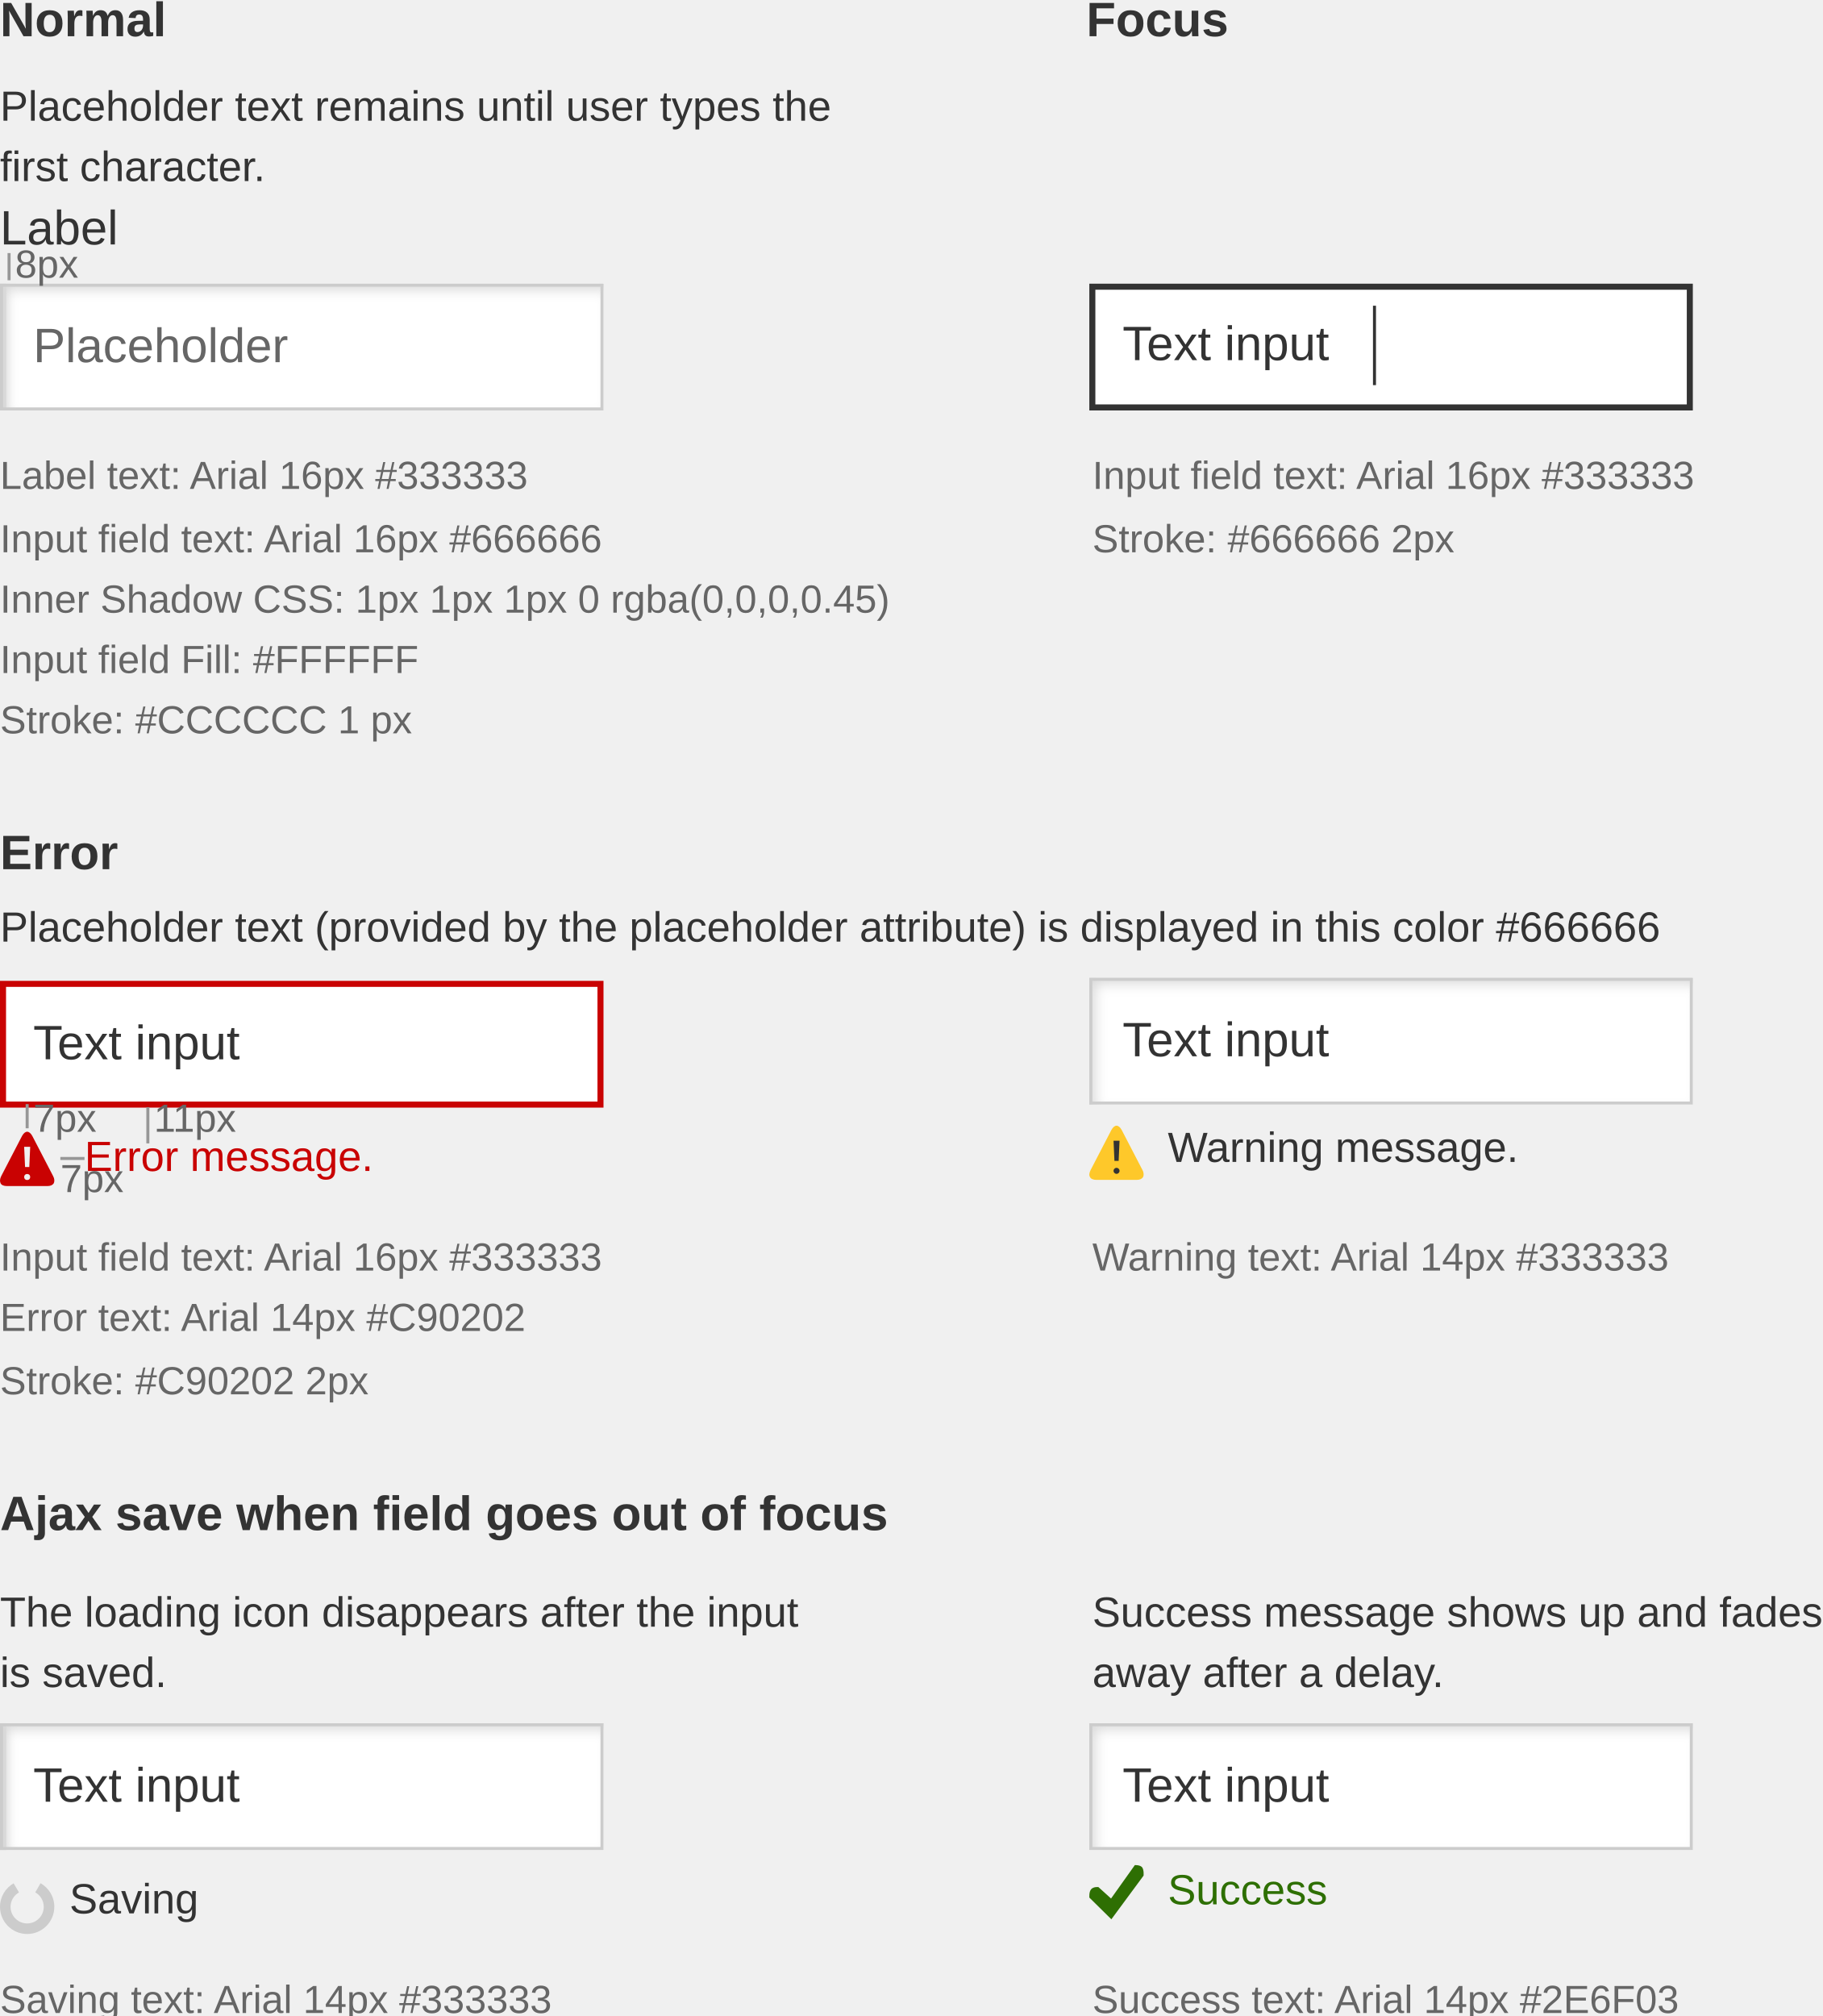
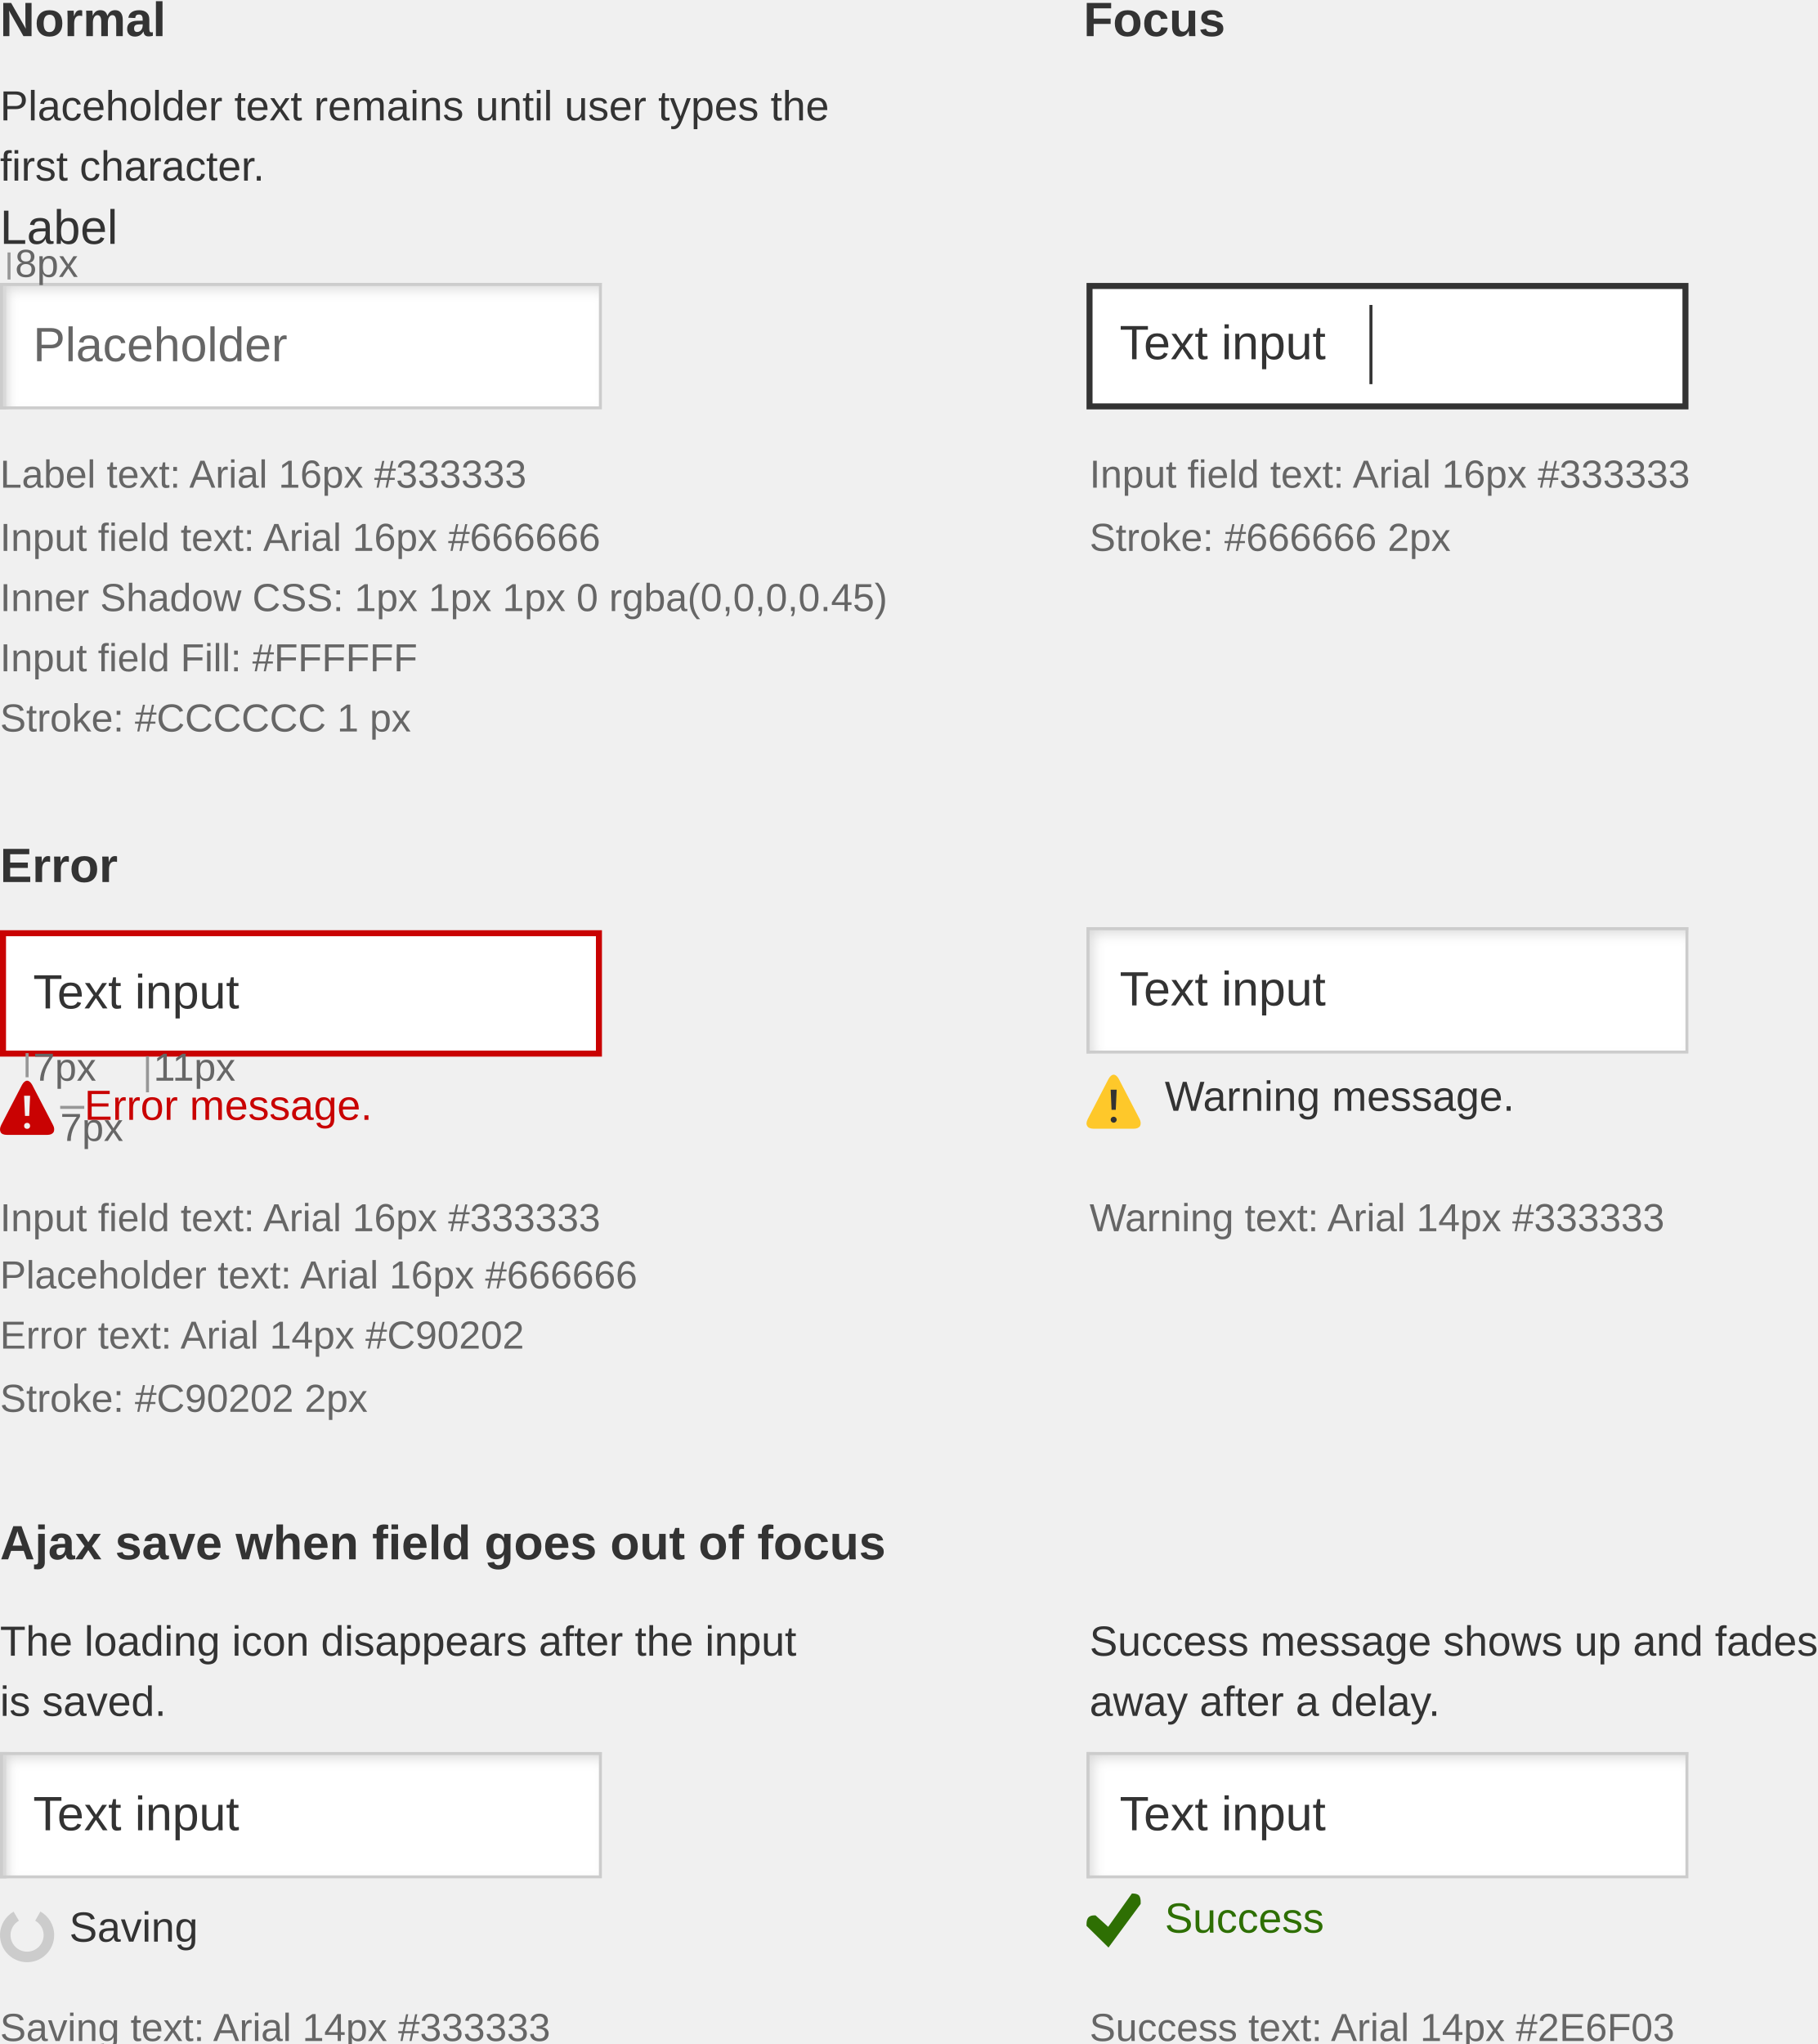
- <svg xmlns="http://www.w3.org/2000/svg" xmlns:xlink="http://www.w3.org/1999/xlink" width="604px" height="668px" viewBox="0 0 604 668" version="1.1">
+ <svg xmlns="http://www.w3.org/2000/svg" xmlns:xlink="http://www.w3.org/1999/xlink" width="604px" height="679px" viewBox="0 0 604 679" version="1.1">
  <defs>
    <path d="M0,0 L0,42 L139.333,42 L200,42 L200,0 L0,0 Z" id="path-1" />
    <mask id="mask-2" maskContentUnits="userSpaceOnUse" maskUnits="objectBoundingBox" x="0" y="0" width="200" height="42" fill="white">
      <use xlink:href="#path-1" />
    </mask>
    <rect id="path-3" x="0" y="0" width="200" height="42" />
    <filter x="-50%" y="-50%" width="200%" height="200%" filterUnits="objectBoundingBox" id="filter-4">
      <feGaussianBlur stdDeviation="2" in="SourceAlpha" result="shadowBlurInner1" />
      <feOffset dx="2" dy="2" in="shadowBlurInner1" result="shadowOffsetInner1" />
      <feComposite in="shadowOffsetInner1" in2="SourceAlpha" operator="arithmetic" k2="-1" k3="1" result="shadowInnerInner1" />
      <feColorMatrix values="0 0 0 0 0   0 0 0 0 0   0 0 0 0 0  0 0 0 0.15 0" type="matrix" in="shadowInnerInner1" />
    </filter>
    <mask id="mask-5" maskContentUnits="userSpaceOnUse" maskUnits="objectBoundingBox" x="0" y="0" width="200" height="42" fill="white">
      <use xlink:href="#path-3" />
    </mask>
    <rect id="path-6" x="0" y="0" width="200" height="42" />
    <filter x="-50%" y="-50%" width="200%" height="200%" filterUnits="objectBoundingBox" id="filter-7">
      <feGaussianBlur stdDeviation="2" in="SourceAlpha" result="shadowBlurInner1" />
      <feOffset dx="2" dy="2" in="shadowBlurInner1" result="shadowOffsetInner1" />
      <feComposite in="shadowOffsetInner1" in2="SourceAlpha" operator="arithmetic" k2="-1" k3="1" result="shadowInnerInner1" />
      <feColorMatrix values="0 0 0 0 0   0 0 0 0 0   0 0 0 0 0  0 0 0 0.15 0" type="matrix" in="shadowInnerInner1" />
    </filter>
    <mask id="mask-8" maskContentUnits="userSpaceOnUse" maskUnits="objectBoundingBox" x="0" y="0" width="200" height="42" fill="white">
      <use xlink:href="#path-6" />
    </mask>
    <rect id="path-9" x="0" y="0" width="200" height="42" />
    <mask id="mask-10" maskContentUnits="userSpaceOnUse" maskUnits="objectBoundingBox" x="0" y="0" width="200" height="42" fill="white">
      <use xlink:href="#path-9" />
    </mask>
    <rect id="path-11" x="0" y="0" width="200" height="42" />
    <filter x="-50%" y="-50%" width="200%" height="200%" filterUnits="objectBoundingBox" id="filter-12">
      <feGaussianBlur stdDeviation="2" in="SourceAlpha" result="shadowBlurInner1" />
      <feOffset dx="2" dy="2" in="shadowBlurInner1" result="shadowOffsetInner1" />
      <feComposite in="shadowOffsetInner1" in2="SourceAlpha" operator="arithmetic" k2="-1" k3="1" result="shadowInnerInner1" />
      <feColorMatrix values="0 0 0 0 0   0 0 0 0 0   0 0 0 0 0  0 0 0 0.15 0" type="matrix" in="shadowInnerInner1" />
    </filter>
    <mask id="mask-13" maskContentUnits="userSpaceOnUse" maskUnits="objectBoundingBox" x="0" y="0" width="200" height="42" fill="white">
      <use xlink:href="#path-11" />
    </mask>
    <rect id="path-14" x="0" y="0" width="200" height="42" />
    <filter x="-50%" y="-50%" width="200%" height="200%" filterUnits="objectBoundingBox" id="filter-15">
      <feGaussianBlur stdDeviation="2" in="SourceAlpha" result="shadowBlurInner1" />
      <feOffset dx="2" dy="2" in="shadowBlurInner1" result="shadowOffsetInner1" />
      <feComposite in="shadowOffsetInner1" in2="SourceAlpha" operator="arithmetic" k2="-1" k3="1" result="shadowInnerInner1" />
      <feColorMatrix values="0 0 0 0 0   0 0 0 0 0   0 0 0 0 0  0 0 0 0.15 0" type="matrix" in="shadowInnerInner1" />
    </filter>
    <mask id="mask-16" maskContentUnits="userSpaceOnUse" maskUnits="objectBoundingBox" x="0" y="0" width="200" height="42" fill="white">
      <use xlink:href="#path-14" />
    </mask>
  </defs>
  <g id="UI-elements-section" stroke="none" stroke-width="1" fill="none" fill-rule="evenodd">
-     <g id="Component-Input-fields" transform="translate(-248, -528)">
+     <g id="Component-Input-fields" transform="translate(-248, -531)">
      <g id="component-input-fields" transform="translate(242, 424)">
-         <g id="component-input-fields2" transform="translate(6, 102)">
+         <g id="component-input-fields2" transform="translate(6, 105)">
          <text id="Normal" font-family="Arial-BoldMT, Arial" font-size="16" font-weight="bold" line-spacing="15" fill="#333333">
            <tspan x="0" y="14">Normal</tspan>
          </text>
          <text id="Focus" font-family="Arial-BoldMT, Arial" font-size="16" font-weight="bold" line-spacing="15" fill="#333333">
            <tspan x="360" y="14">Focus</tspan>
          </text>
          <text id="Ajax-save-when-field" font-family="Arial-BoldMT, Arial" font-size="16" font-weight="bold" line-spacing="15" fill="#333333">
-             <tspan x="0" y="509">Ajax save when field goes out of focus</tspan>
+             <tspan x="0" y="520">Ajax save when field goes out of focus</tspan>
          </text>
          <text id="Error" font-family="Arial-BoldMT, Arial" font-size="16" font-weight="bold" line-spacing="15" fill="#333333">
-             <tspan x="0" y="290">Error</tspan>
+             <tspan x="0" y="295">Error</tspan>
          </text>
          <g id="Input-/-Text-(Placeholder)-Large" transform="translate(361, 96)">
            <use id="Input-Background" stroke="#333333" mask="url(#mask-2)" stroke-width="4" fill="#FFFFFF" xlink:href="#path-1" />
            <text id="Input-Value" font-family="ArialMT, Arial" font-size="16" font-weight="normal" fill="#333333">
              <tspan x="11" y="25.333">Text input</tspan>
            </text>
            <path d="M94.5,7.8 L94.5,33.114" id="Line" stroke="#333333" stroke-linecap="square" />
          </g>
-           <g id="Input-/-Text" transform="translate(0, 573)">
+           <g id="Input-/-Text" transform="translate(0, 584)">
            <g id="Input-Background">
              <use fill="#FFFFFF" fill-rule="evenodd" xlink:href="#path-3" />
              <use fill="black" fill-opacity="1" filter="url(#filter-4)" xlink:href="#path-3" />
              <use stroke="#CCCCCC" mask="url(#mask-5)" stroke-width="2" xlink:href="#path-3" />
            </g>
            <text id="Text-input" font-family="ArialMT, Arial" font-size="16" font-weight="normal" fill="#333333">
              <tspan x="11" y="26">Text input</tspan>
            </text>
          </g>
-           <g id="Input-/-Text" transform="translate(361, 573)">
+           <g id="Input-/-Text" transform="translate(361, 584)">
            <g id="Input-Background">
              <use fill="#FFFFFF" fill-rule="evenodd" xlink:href="#path-6" />
              <use fill="black" fill-opacity="1" filter="url(#filter-7)" xlink:href="#path-6" />
              <use stroke="#CCCCCC" mask="url(#mask-8)" stroke-width="2" xlink:href="#path-6" />
            </g>
            <text id="Text-input" font-family="ArialMT, Arial" font-size="16" font-weight="normal" fill="#333333">
              <tspan x="11" y="26">Text input</tspan>
            </text>
          </g>
-           <g id="Group" transform="translate(361, 620)" fill="#2E6F03">
+           <g id="Group" transform="translate(361, 631)" fill="#2E6F03">
            <text id="Success" font-family="ArialMT, Arial" font-size="14" font-weight="normal" line-spacing="20">
              <tspan x="26" y="13">Success</tspan>
            </text>
            <g id="icon-/-success">
              <path d="M3.014,7.284 L7.203,11.074 L15.081,0.004 C15.081,0.004 16.777,-0.096 17.475,0.702 C18.173,1.599 17.974,3.494 17.974,3.494 L7.302,17.955 L0.022,10.775 C0.022,10.775 -0.177,8.88 0.62,7.982 C1.418,7.085 3.014,7.284 3.014,7.284" id="Fill-1" />
            </g>
          </g>
-           <g id="Group-12" transform="translate(0, 327)">
+           <g id="Group-12" transform="translate(0, 311)">
            <g id="Input-/-Text">
              <use id="Input-Background" stroke="#C90202" mask="url(#mask-10)" stroke-width="4" fill="#FFFFFF" xlink:href="#path-9" />
              <text id="Input-Value" font-family="ArialMT, Arial" font-size="16" font-weight="normal" fill="#333333">
                <tspan x="11" y="26">Text input</tspan>
              </text>
            </g>
            <g id="Group-5" transform="translate(0, 50)" fill="#C90202">
              <text id="Error-message." font-family="ArialMT, Arial" font-size="14" font-weight="normal">
                <tspan x="28" y="13">Error message.</tspan>
              </text>
              <g id="icon-/-error">
                <path d="M9.705,11.7 L8.305,11.7 L8.005,5 L10.005,5 L9.705,11.7 Z M9.005,16 C8.405,16 8.005,15.6 8.005,15 C8.005,14.4 8.405,14 9.005,14 C9.605,14 10.005,14.4 10.005,15 C10.005,15.6 9.605,16 9.005,16 L9.005,16 Z M17.605,14.7 L10.705,1.4 C10.205,0.5 9.605,0 9.005,0 C8.405,0 7.805,0.5 7.305,1.4 L0.405,14.7 C-0.095,15.7 -0.095,16.5 0.205,17.1 C0.505,17.7 1.305,18 2.305,18 L15.705,18 C16.705,18 17.405,17.7 17.805,17.1 C18.105,16.5 18.105,15.6 17.605,14.7 L17.605,14.7 Z" id="Fill-1" />
              </g>
            </g>
          </g>
-           <g id="Group-13" transform="translate(361, 326)">
+           <g id="Group-13" transform="translate(361, 310)">
            <g id="Input-/-Text">
              <g id="Input-Background">
                <use fill="#FFFFFF" fill-rule="evenodd" xlink:href="#path-11" />
                <use fill="black" fill-opacity="1" filter="url(#filter-12)" xlink:href="#path-11" />
                <use stroke="#CCCCCC" mask="url(#mask-13)" stroke-width="2" xlink:href="#path-11" />
              </g>
              <text id="Text-input" font-family="ArialMT, Arial" font-size="16" font-weight="normal" fill="#333333">
                <tspan x="11" y="26">Text input</tspan>
              </text>
            </g>
            <g id="Group-3" transform="translate(0, 48)">
              <text id="Warning-message." font-family="ArialMT, Arial" font-size="14" font-weight="normal" line-spacing="20" fill="#333333">
                <tspan x="26" y="13">Warning message.</tspan>
              </text>
              <g id="icon-/-warning" transform="translate(0, 1)">
                <path d="M2.34,17.949 C1.343,17.949 0.545,17.65 0.246,17.052 C-0.153,16.453 -0.053,15.656 0.445,14.658 L7.326,1.396 C7.824,0.499 8.423,-0 9.021,-0 C9.619,-0 10.217,0.499 10.716,1.396 L17.596,14.658 C18.095,15.556 18.095,16.453 17.796,17.052 C17.397,17.65 16.699,17.949 15.702,17.949 L2.34,17.949 Z" id="Fill-1" fill="#FEC82A" />
                <polygon id="Fill-4" fill="#333333" points="8.323 11.667 8.024 4.986 10.018 4.986 9.719 11.667" />
                <path d="M9.021,13.96 C9.572,13.96 10.018,14.406 10.018,14.957 C10.018,15.508 9.572,15.954 9.021,15.954 C8.47,15.954 8.024,15.508 8.024,14.957 C8.024,14.406 8.47,13.96 9.021,13.96" id="Fill-6" fill="#333333" />
              </g>
            </g>
          </g>
-           <g id="Group-4" transform="translate(0, 623)">
+           <g id="Group-4" transform="translate(0, 634)">
            <text id="Saving" font-family="ArialMT, Arial" font-size="14" font-weight="normal" line-spacing="20" fill="#333333">
              <tspan x="23" y="13">Saving</tspan>
            </text>
            <g id="icon-/-loader-small" transform="translate(0, 3)" fill="#CCCCCC">
              <path d="M13.432,0 L11.692,3.037 C13.366,3.981 14.5,5.773 14.5,7.828 C14.5,10.86 12.033,13.328 9,13.328 C5.968,13.328 3.5,10.86 3.5,7.828 C3.5,5.781 4.626,3.996 6.288,3.049 L4.514,0.033 C1.819,1.588 -0,4.493 -0,7.828 C-0,12.798 4.03,16.828 9,16.828 C13.971,16.828 18,12.798 18,7.828 C18,4.47 16.158,1.547 13.432,0" id="Fill-1" />
            </g>
          </g>
          <g id="Group-8" transform="translate(0, 152)" font-size="13" font-family="ArialMT, Arial" line-spacing="10" fill="#666666" font-weight="normal">
            <text id="Stroke:-#CCCCCC-1-px">
              <tspan x="0" y="93">Stroke: #CCCCCC 1 px</tspan>
            </text>
            <text id="Input-field-text:-Ar">
              <tspan x="0" y="33">Input field text: Arial 16px #666666</tspan>
            </text>
            <text id="Input-field-Fill:-#F">
              <tspan x="0" y="73">Input field Fill: #FFFFFF</tspan>
            </text>
            <text id="Label-text:-Arial-16">
              <tspan x="0" y="12">Label text: Arial 16px #333333</tspan>
            </text>
            <text id="Inner-Shadow-CSS:-1p">
              <tspan x="0" y="53">Inner Shadow CSS: 1px 1px 1px 0 rgba(0,0,0,0.45)</tspan>
            </text>
          </g>
          <g id="Group-10" transform="translate(362, 152)" font-size="13" font-family="ArialMT, Arial" line-spacing="10" fill="#666666" font-weight="normal">
            <text id="Stroke:-#666666-2px">
              <tspan x="0" y="33">Stroke: #666666 2px</tspan>
            </text>
            <text id="Input-field-text:-Ar">
              <tspan x="0" y="12">Input field text: Arial 16px #333333</tspan>
            </text>
          </g>
-           <g id="Group-14" transform="translate(0, 411)" font-size="13" font-family="ArialMT, Arial" line-spacing="10" fill="#666666" font-weight="normal">
+           <g id="Group-14" transform="translate(0, 399)" font-size="13" font-family="ArialMT, Arial" line-spacing="10" fill="#666666" font-weight="normal">
            <text id="Stroke:-#C90202-2px">
-               <tspan x="0" y="53">Stroke: #C90202 2px</tspan>
+               <tspan x="0" y="72">Stroke: #C90202 2px</tspan>
            </text>
            <text id="Error-text:-Arial-14">
-               <tspan x="0" y="32">Error text: Arial 14px #C90202</tspan>
+               <tspan x="0" y="51">Error text: Arial 14px #C90202</tspan>
            </text>
            <text id="Input-field-text:-Ar">
              <tspan x="0" y="12">Input field text: Arial 16px #333333</tspan>
            </text>
+             <text id="Placeholder-text:-Ar">
+               <tspan x="0" y="31">Placeholder text: Arial 16px #666666</tspan>
+             </text>
          </g>
          <text id="Warning-text:-Arial" font-family="ArialMT, Arial" font-size="13" font-weight="normal" line-spacing="10" fill="#666666">
-             <tspan x="362" y="423">Warning text: Arial 14px #333333</tspan>
+             <tspan x="362" y="411">Warning text: Arial 14px #333333</tspan>
          </text>
          <text id="Saving-text:-Arial-1" font-family="ArialMT, Arial" font-size="13" font-weight="normal" line-spacing="10" fill="#666666">
-             <tspan x="0" y="669">Saving text: Arial 14px #333333</tspan>
+             <tspan x="0" y="680">Saving text: Arial 14px #333333</tspan>
          </text>
          <text id="Success-text:-Arial" font-family="ArialMT, Arial" font-size="13" font-weight="normal" line-spacing="10" fill="#666666">
-             <tspan x="362" y="669">Success text: Arial 14px #2E6F03</tspan>
+             <tspan x="362" y="680">Success text: Arial 14px #2E6F03</tspan>
          </text>
          <text id="Placeholder-text-rem" font-family="ArialMT, Arial" font-size="14" font-weight="normal" line-spacing="10" fill="#333333">
            <tspan x="0" y="42">Placeholder text remains until user types the </tspan>
            <tspan x="0" y="62">first character.</tspan>
          </text>
-           <text id="Placeholder-text-(pr" font-family="ArialMT, Arial" font-size="14" font-weight="normal" line-spacing="17" fill="#333333">
-             <tspan x="0" y="314">Placeholder text (provided by the placeholder attribute) is displayed in this color #666666</tspan>
-           </text>
          <text id="The-loading-icon-dis" font-family="ArialMT, Arial" font-size="14" font-weight="normal" line-spacing="10" fill="#333333">
-             <tspan x="0" y="541">The loading icon disappears after the input </tspan>
-             <tspan x="0" y="561">is saved.</tspan>
+             <tspan x="0" y="552">The loading icon disappears after the input </tspan>
+             <tspan x="0" y="572">is saved.</tspan>
          </text>
          <text id="Success-message-show" font-family="ArialMT, Arial" font-size="14" font-weight="normal" line-spacing="10" fill="#333333">
-             <tspan x="362" y="541">Success message shows up and fades </tspan>
-             <tspan x="362" y="561">away after a delay.</tspan>
+             <tspan x="362" y="552">Success message shows up and fades </tspan>
+             <tspan x="362" y="572">away after a delay.</tspan>
          </text>
          <g id="Group-7" transform="translate(0, 69)">
            <g id="Input-/-Text-(Placeholder)-Large" transform="translate(0, 27)">
              <g id="Input-Background">
                <use fill="#FFFFFF" fill-rule="evenodd" xlink:href="#path-14" />
                <use fill="black" fill-opacity="1" filter="url(#filter-15)" xlink:href="#path-14" />
                <use stroke="#CCCCCC" mask="url(#mask-16)" stroke-width="2" xlink:href="#path-14" />
              </g>
              <text id="Placeholder" font-family="ArialMT, Arial" font-size="16" font-weight="normal" fill="#666666">
                <tspan x="11" y="26">Placeholder</tspan>
              </text>
            </g>
            <text id="Label" font-family="ArialMT, Arial" font-size="16" font-weight="normal" line-spacing="20" fill="#333333">
              <tspan x="0" y="14">Label</tspan>
            </text>
            <g id="Group-4" transform="translate(2, 13)">
              <text id="8px" font-family="ArialMT, Arial" font-size="13" font-weight="normal" line-spacing="17" fill="#666666">
                <tspan x="3" y="12">8px</tspan>
              </text>
              <path d="M1,4.358 L1,12.358" id="Line" stroke="#979797" stroke-linecap="square" />
            </g>
          </g>
-           <g id="7px" transform="translate(8, 365)">
+           <g id="7px" transform="translate(8, 349)">
            <text font-family="ArialMT, Arial" font-size="13" font-weight="normal" line-spacing="17" fill="#666666">
              <tspan x="3" y="12">7px</tspan>
            </text>
            <path d="M1,3.358 L1,10.358" id="Line" stroke="#979797" stroke-linecap="square" />
          </g>
-           <g id="7px" transform="translate(20, 385)">
+           <g id="7px" transform="translate(20, 369)">
            <text font-family="ArialMT, Arial" font-size="13" font-weight="normal" line-spacing="17" fill="#666666">
              <tspan x="0" y="12">7px</tspan>
            </text>
            <path d="M7.5,0.858 L0.5,0.858" id="Line" stroke="#979797" stroke-linecap="square" />
          </g>
-           <g id="11px" transform="translate(48, 365)">
+           <g id="11px" transform="translate(48, 349)">
            <text font-family="ArialMT, Arial" font-size="13" font-weight="normal" line-spacing="17" fill="#666666">
              <tspan x="3" y="12">11px</tspan>
            </text>
            <path d="M1,4.358 L1,15.358" id="Line" stroke="#979797" stroke-linecap="square" />
          </g>
        </g>
      </g>
    </g>
  </g>
</svg>
